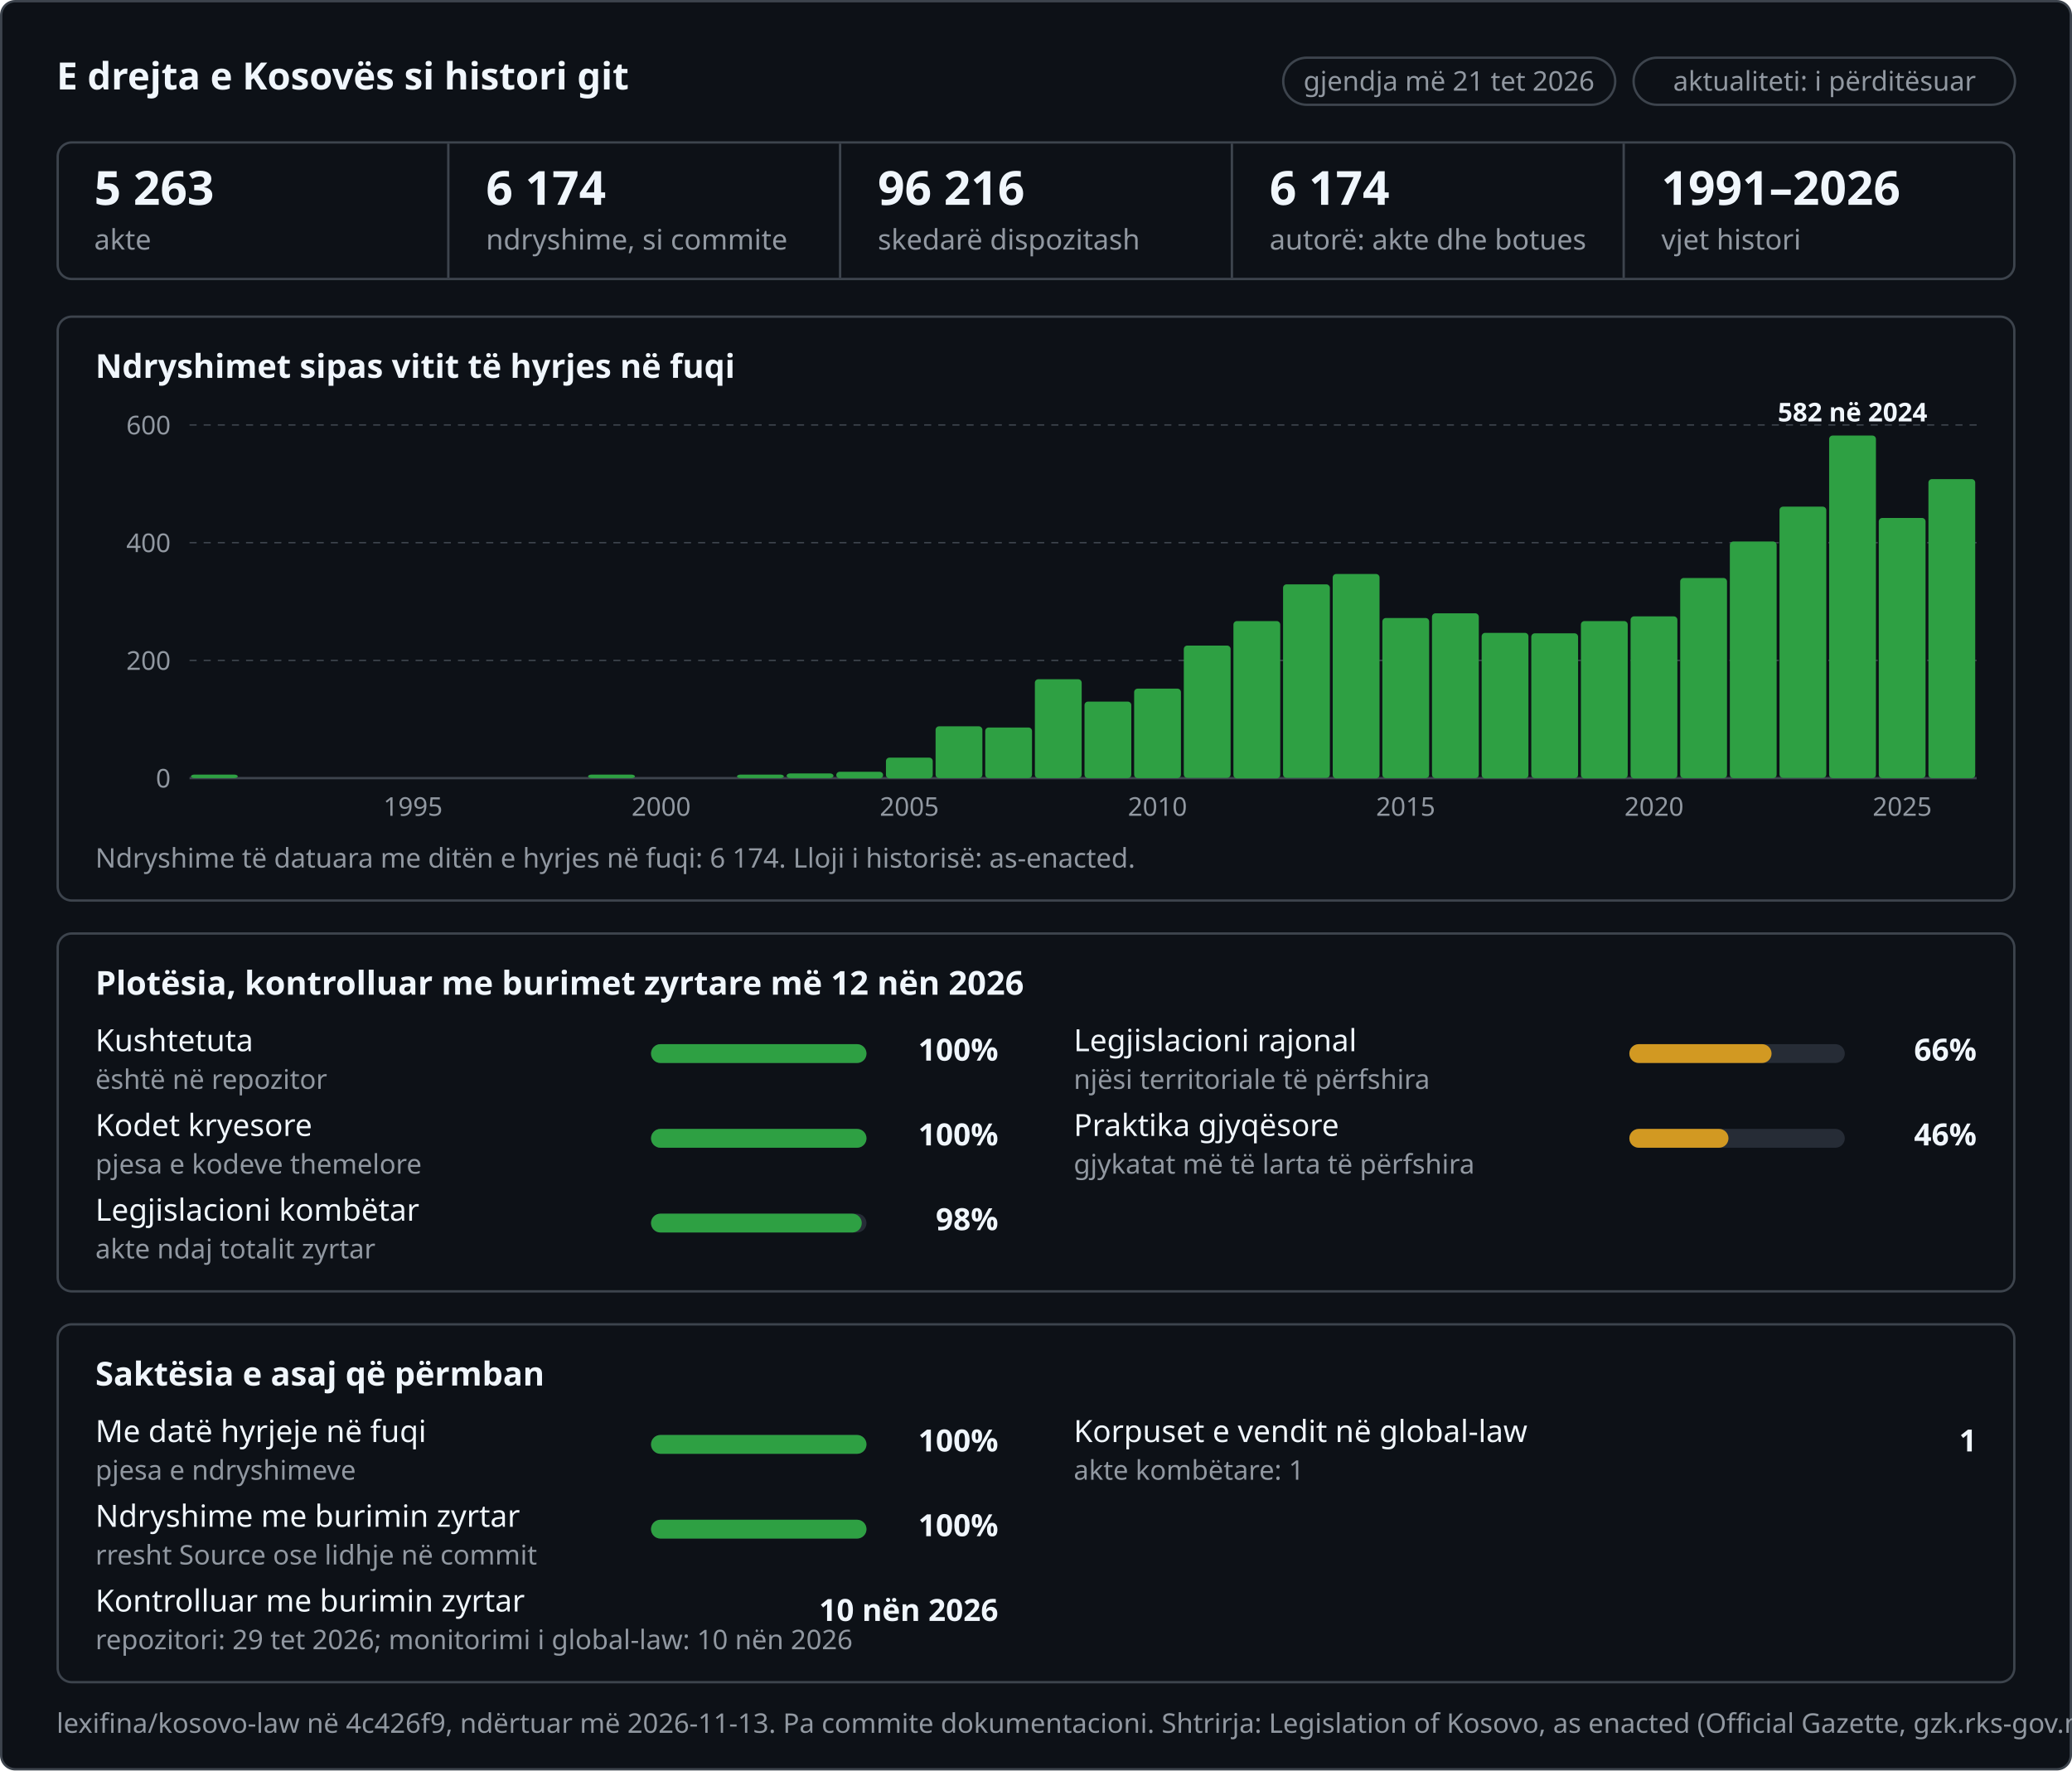
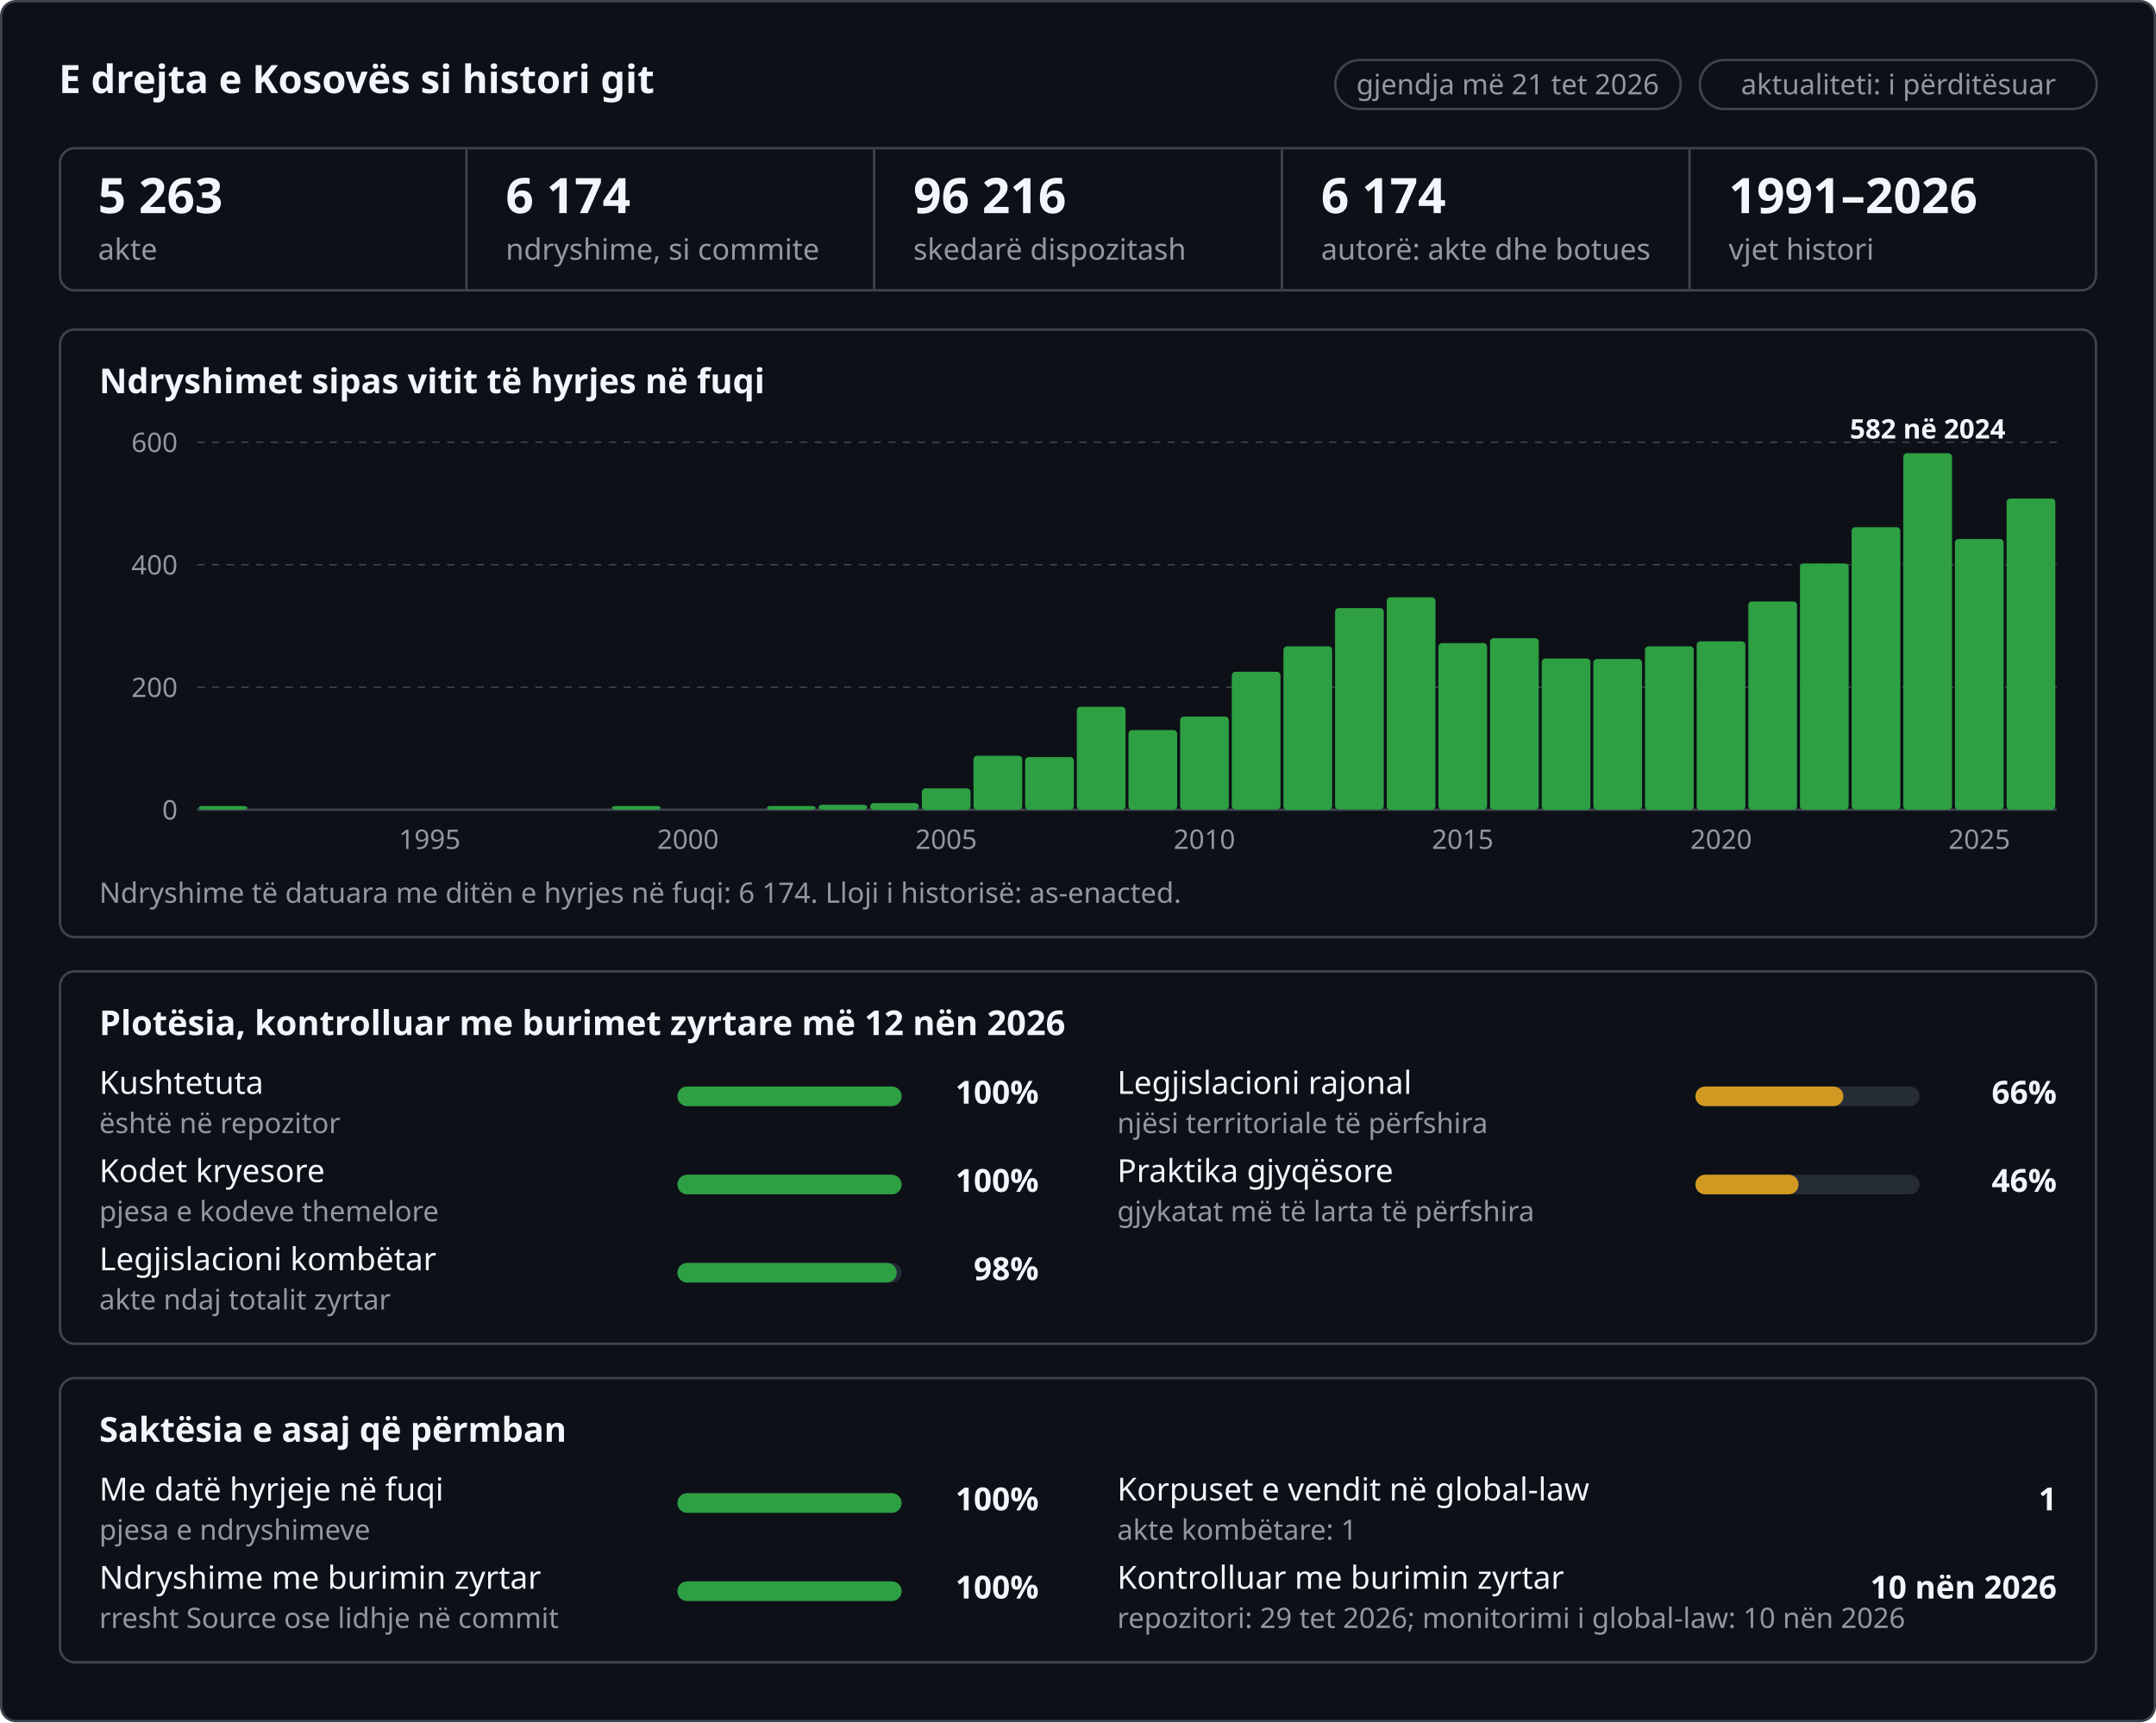
- <svg xmlns="http://www.w3.org/2000/svg" width="880" height="752" viewBox="0 0 880 752" font-family="-apple-system,BlinkMacSystemFont,Segoe UI,Noto Sans,Helvetica,Arial,sans-serif">
-   <rect x="0.5" y="0.5" width="879" height="751" rx="6" fill="#0d1117" stroke="#3d444d" />
+ <svg xmlns="http://www.w3.org/2000/svg" width="880" height="703" viewBox="0 0 880 703" font-family="-apple-system,BlinkMacSystemFont,Segoe UI,Noto Sans,Helvetica,Arial,sans-serif">
+   <rect x="0.5" y="0.5" width="879" height="702" rx="6" fill="#0d1117" stroke="#3d444d" />
  <text x="24" y="38" font-size="16" font-weight="600" fill="#f0f6fc">E drejta e Kosovës si histori git</text>
  <rect x="545.0" y="24.5" width="141" height="20" rx="10" fill="none" stroke="#3d444d" />
  <text x="615.4" y="38.5" font-size="11.5" font-weight="500" text-anchor="middle" fill="#9198a1">gjendja më 21 tet 2026</text>
  <rect x="693.8" y="24.5" width="162" height="20" rx="10" fill="none" stroke="#3d444d" />
  <text x="774.9" y="38.5" font-size="11.5" font-weight="500" text-anchor="middle" fill="#9198a1">aktualiteti: i përditësuar</text>
  <rect x="24.5" y="60.5" width="831" height="58" rx="6" fill="#0d1117" stroke="#3d444d" />
  <text x="40.0" y="87" font-size="20" font-weight="600" fill="#f0f6fc">5 263</text>
  <text x="40.0" y="106" font-size="12" fill="#9198a1">akte</text>
  <line x1="190.4" y1="61" x2="190.4" y2="118" stroke="#3d444d" />
  <text x="206.4" y="87" font-size="20" font-weight="600" fill="#f0f6fc">6 174</text>
  <text x="206.4" y="106" font-size="12" fill="#9198a1">ndryshime, si commite</text>
  <line x1="356.8" y1="61" x2="356.8" y2="118" stroke="#3d444d" />
  <text x="372.8" y="87" font-size="20" font-weight="600" fill="#f0f6fc">96 216</text>
  <text x="372.8" y="106" font-size="12" fill="#9198a1">skedarë dispozitash</text>
  <line x1="523.2" y1="61" x2="523.2" y2="118" stroke="#3d444d" />
  <text x="539.2" y="87" font-size="20" font-weight="600" fill="#f0f6fc">6 174</text>
  <text x="539.2" y="106" font-size="12" fill="#9198a1">autorë: akte dhe botues</text>
  <line x1="689.6" y1="61" x2="689.6" y2="118" stroke="#3d444d" />
  <text x="705.6" y="87" font-size="20" font-weight="600" fill="#f0f6fc">1991–2026</text>
  <text x="705.6" y="106" font-size="12" fill="#9198a1">vjet histori</text>
  <rect x="24.5" y="134.5" width="831" height="248" rx="6" fill="#0d1117" stroke="#3d444d" />
  <text x="40.5" y="160.5" font-size="14" font-weight="600" fill="#f0f6fc">Ndryshimet sipas vitit të hyrjes në fuqi</text>
  <line x1="80.5" y1="330.5" x2="839.5" y2="330.5" stroke="#3d444d" stroke-width="1" />
  <text x="72.5" y="334.5" font-size="11" text-anchor="end" fill="#9198a1">0</text>
  <line x1="80.5" y1="280.5" x2="839.5" y2="280.5" stroke="#3d444d" stroke-width="0.6" stroke-dasharray="3 3" />
  <text x="72.5" y="284.5" font-size="11" text-anchor="end" fill="#9198a1">200</text>
  <line x1="80.5" y1="230.5" x2="839.5" y2="230.5" stroke="#3d444d" stroke-width="0.6" stroke-dasharray="3 3" />
  <text x="72.5" y="234.5" font-size="11" text-anchor="end" fill="#9198a1">400</text>
  <line x1="80.5" y1="180.5" x2="839.5" y2="180.5" stroke="#3d444d" stroke-width="0.6" stroke-dasharray="3 3" />
  <text x="72.5" y="184.5" font-size="11" text-anchor="end" fill="#9198a1">600</text>
  <rect x="81.10" y="329.0" width="19.88" height="1.5" rx="1.5" fill="#2ea043" />
  <text x="175.4" y="346.5" font-size="11" text-anchor="middle" fill="#9198a1">1995</text>
  <rect x="249.77" y="329.0" width="19.88" height="1.5" rx="1.5" fill="#2ea043" />
  <text x="280.8" y="346.5" font-size="11" text-anchor="middle" fill="#9198a1">2000</text>
  <rect x="313.02" y="329.0" width="19.88" height="1.5" rx="1.5" fill="#2ea043" />
  <rect x="334.10" y="328.5" width="19.88" height="2.0" rx="1.5" fill="#2ea043" />
  <rect x="355.18" y="327.8" width="19.88" height="2.8" rx="1.5" fill="#2ea043" />
  <rect x="376.27" y="321.8" width="19.88" height="8.8" rx="1.5" fill="#2ea043" />
  <text x="386.2" y="346.5" font-size="11" text-anchor="middle" fill="#9198a1">2005</text>
  <rect x="397.35" y="308.5" width="19.88" height="22.0" rx="1.5" fill="#2ea043" />
  <rect x="418.43" y="309.0" width="19.88" height="21.5" rx="1.5" fill="#2ea043" />
  <rect x="439.52" y="288.5" width="19.88" height="42.0" rx="1.5" fill="#2ea043" />
  <rect x="460.60" y="298.0" width="19.88" height="32.5" rx="1.5" fill="#2ea043" />
  <rect x="481.68" y="292.5" width="19.88" height="38.0" rx="1.5" fill="#2ea043" />
  <text x="491.6" y="346.5" font-size="11" text-anchor="middle" fill="#9198a1">2010</text>
  <rect x="502.77" y="274.2" width="19.88" height="56.2" rx="1.5" fill="#2ea043" />
  <rect x="523.85" y="263.8" width="19.88" height="66.8" rx="1.5" fill="#2ea043" />
  <rect x="544.93" y="248.2" width="19.88" height="82.2" rx="1.5" fill="#2ea043" />
  <rect x="566.02" y="243.8" width="19.88" height="86.8" rx="1.5" fill="#2ea043" />
  <rect x="587.10" y="262.5" width="19.88" height="68.0" rx="1.5" fill="#2ea043" />
  <text x="597.0" y="346.5" font-size="11" text-anchor="middle" fill="#9198a1">2015</text>
  <rect x="608.18" y="260.5" width="19.88" height="70.0" rx="1.5" fill="#2ea043" />
  <rect x="629.27" y="268.8" width="19.88" height="61.8" rx="1.5" fill="#2ea043" />
  <rect x="650.35" y="269.0" width="19.88" height="61.5" rx="1.5" fill="#2ea043" />
  <rect x="671.43" y="263.8" width="19.88" height="66.8" rx="1.5" fill="#2ea043" />
  <rect x="692.52" y="261.8" width="19.88" height="68.8" rx="1.5" fill="#2ea043" />
  <text x="702.5" y="346.5" font-size="11" text-anchor="middle" fill="#9198a1">2020</text>
  <rect x="713.60" y="245.5" width="19.88" height="85.0" rx="1.5" fill="#2ea043" />
  <rect x="734.68" y="230.0" width="19.88" height="100.5" rx="1.5" fill="#2ea043" />
  <rect x="755.77" y="215.2" width="19.88" height="115.2" rx="1.5" fill="#2ea043" />
  <rect x="776.85" y="185.0" width="19.88" height="145.5" rx="1.5" fill="#2ea043" />
  <text x="786.8" y="179.0" font-size="11" font-weight="600" text-anchor="middle" fill="#f0f6fc">582 në 2024</text>
  <rect x="797.93" y="220.0" width="19.88" height="110.5" rx="1.5" fill="#2ea043" />
  <text x="807.9" y="346.5" font-size="11" text-anchor="middle" fill="#9198a1">2025</text>
  <rect x="819.02" y="203.5" width="19.88" height="127.0" rx="1.5" fill="#2ea043" />
  <text x="40.5" y="368.5" font-size="11.5" fill="#9198a1">Ndryshime të datuara me ditën e hyrjes në fuqi: 6 174. Lloji i historisë: as-enacted.</text>
  <rect x="24.5" y="396.5" width="831" height="152" rx="6" fill="#0d1117" stroke="#3d444d" />
  <text x="40.5" y="422.5" font-size="14" font-weight="600" fill="#f0f6fc">Plotësia, kontrolluar me burimet zyrtare më 12 nën 2026</text>
  <text x="40.5" y="446.5" font-size="13" fill="#f0f6fc">Kushtetuta</text>
  <text x="40.5" y="462.5" font-size="11.5" fill="#9198a1">është në repozitor</text>
  <g>
    <rect x="276.5" y="443.5" width="91.5" height="8" rx="4" fill="#262c36" />
    <rect x="276.5" y="443.5" width="91.5" height="8" rx="4" fill="#2ea043" />
  </g>
  <text x="424.0" y="450.5" font-size="13" font-weight="600" text-anchor="end" fill="#f0f6fc">100%</text>
  <text x="40.5" y="482.5" font-size="13" fill="#f0f6fc">Kodet kryesore</text>
  <text x="40.5" y="498.5" font-size="11.5" fill="#9198a1">pjesa e kodeve themelore</text>
  <g>
    <rect x="276.5" y="479.5" width="91.5" height="8" rx="4" fill="#262c36" />
    <rect x="276.5" y="479.5" width="91.5" height="8" rx="4" fill="#2ea043" />
  </g>
  <text x="424.0" y="486.5" font-size="13" font-weight="600" text-anchor="end" fill="#f0f6fc">100%</text>
  <text x="40.5" y="518.5" font-size="13" fill="#f0f6fc">Legjislacioni kombëtar</text>
  <text x="40.5" y="534.5" font-size="11.5" fill="#9198a1">akte ndaj totalit zyrtar</text>
  <g>
    <rect x="276.5" y="515.5" width="91.5" height="8" rx="4" fill="#262c36" />
    <rect x="276.5" y="515.5" width="89.5" height="8" rx="4" fill="#2ea043" />
  </g>
  <text x="424.0" y="522.5" font-size="13" font-weight="600" text-anchor="end" fill="#f0f6fc">98%</text>
  <text x="456.0" y="446.5" font-size="13" fill="#f0f6fc">Legjislacioni rajonal</text>
  <text x="456.0" y="462.5" font-size="11.5" fill="#9198a1">njësi territoriale të përfshira</text>
  <g>
    <rect x="692.0" y="443.5" width="91.5" height="8" rx="4" fill="#262c36" />
    <rect x="692.0" y="443.5" width="60.4" height="8" rx="4" fill="#d29922" />
  </g>
  <text x="839.5" y="450.5" font-size="13" font-weight="600" text-anchor="end" fill="#f0f6fc">66%</text>
  <text x="456.0" y="482.5" font-size="13" fill="#f0f6fc">Praktika gjyqësore</text>
  <text x="456.0" y="498.5" font-size="11.5" fill="#9198a1">gjykatat më të larta të përfshira</text>
  <g>
    <rect x="692.0" y="479.5" width="91.5" height="8" rx="4" fill="#262c36" />
    <rect x="692.0" y="479.5" width="42.1" height="8" rx="4" fill="#d29922" />
  </g>
  <text x="839.5" y="486.5" font-size="13" font-weight="600" text-anchor="end" fill="#f0f6fc">46%</text>
-   <rect x="24.5" y="562.5" width="831" height="152" rx="6" fill="#0d1117" stroke="#3d444d" />
+   <rect x="24.5" y="562.5" width="831" height="116" rx="6" fill="#0d1117" stroke="#3d444d" />
  <text x="40.5" y="588.5" font-size="14" font-weight="600" fill="#f0f6fc">Saktësia e asaj që përmban</text>
  <text x="40.5" y="612.5" font-size="13" fill="#f0f6fc">Me datë hyrjeje në fuqi</text>
  <text x="40.5" y="628.5" font-size="11.5" fill="#9198a1">pjesa e ndryshimeve</text>
  <g>
    <rect x="276.5" y="609.5" width="91.5" height="8" rx="4" fill="#262c36" />
    <rect x="276.5" y="609.5" width="91.5" height="8" rx="4" fill="#2ea043" />
  </g>
  <text x="424.0" y="616.5" font-size="13" font-weight="600" text-anchor="end" fill="#f0f6fc">100%</text>
  <text x="40.5" y="648.5" font-size="13" fill="#f0f6fc">Ndryshime me burimin zyrtar</text>
  <text x="40.5" y="664.5" font-size="11.5" fill="#9198a1">rresht Source ose lidhje në commit</text>
  <g>
    <rect x="276.5" y="645.5" width="91.5" height="8" rx="4" fill="#262c36" />
    <rect x="276.5" y="645.5" width="91.5" height="8" rx="4" fill="#2ea043" />
  </g>
  <text x="424.0" y="652.5" font-size="13" font-weight="600" text-anchor="end" fill="#f0f6fc">100%</text>
-   <text x="40.5" y="684.5" font-size="13" fill="#f0f6fc">Kontrolluar me burimin zyrtar</text>
-   <text x="40.5" y="700.5" font-size="11.5" fill="#9198a1">repozitori: 29 tet 2026; monitorimi i global-law: 10 nën 2026</text>
-   <text x="424.0" y="688.5" font-size="13" font-weight="600" text-anchor="end" fill="#f0f6fc">10 nën 2026</text>
  <text x="456.0" y="612.5" font-size="13" fill="#f0f6fc">Korpuset e vendit në global-law</text>
  <text x="456.0" y="628.5" font-size="11.5" fill="#9198a1">akte kombëtare: 1</text>
  <text x="839.5" y="616.5" font-size="13" font-weight="600" text-anchor="end" fill="#f0f6fc">1</text>
-   <text x="24" y="736" font-size="11.5" fill="#9198a1" textLength="832" lengthAdjust="spacingAndGlyphs">lexifina/kosovo-law në 4c426f9, ndërtuar më 2026-11-13. Pa commite dokumentacioni. Shtrirja: Legislation of Kosovo, as enacted (Official Gazette, gzk.rks-gov.net)</text>
+   <text x="456.0" y="648.5" font-size="13" fill="#f0f6fc">Kontrolluar me burimin zyrtar</text>
+   <text x="456.0" y="664.5" font-size="11.5" fill="#9198a1">repozitori: 29 tet 2026; monitorimi i global-law: 10 nën 2026</text>
+   <text x="839.5" y="652.5" font-size="13" font-weight="600" text-anchor="end" fill="#f0f6fc">10 nën 2026</text>
</svg>
